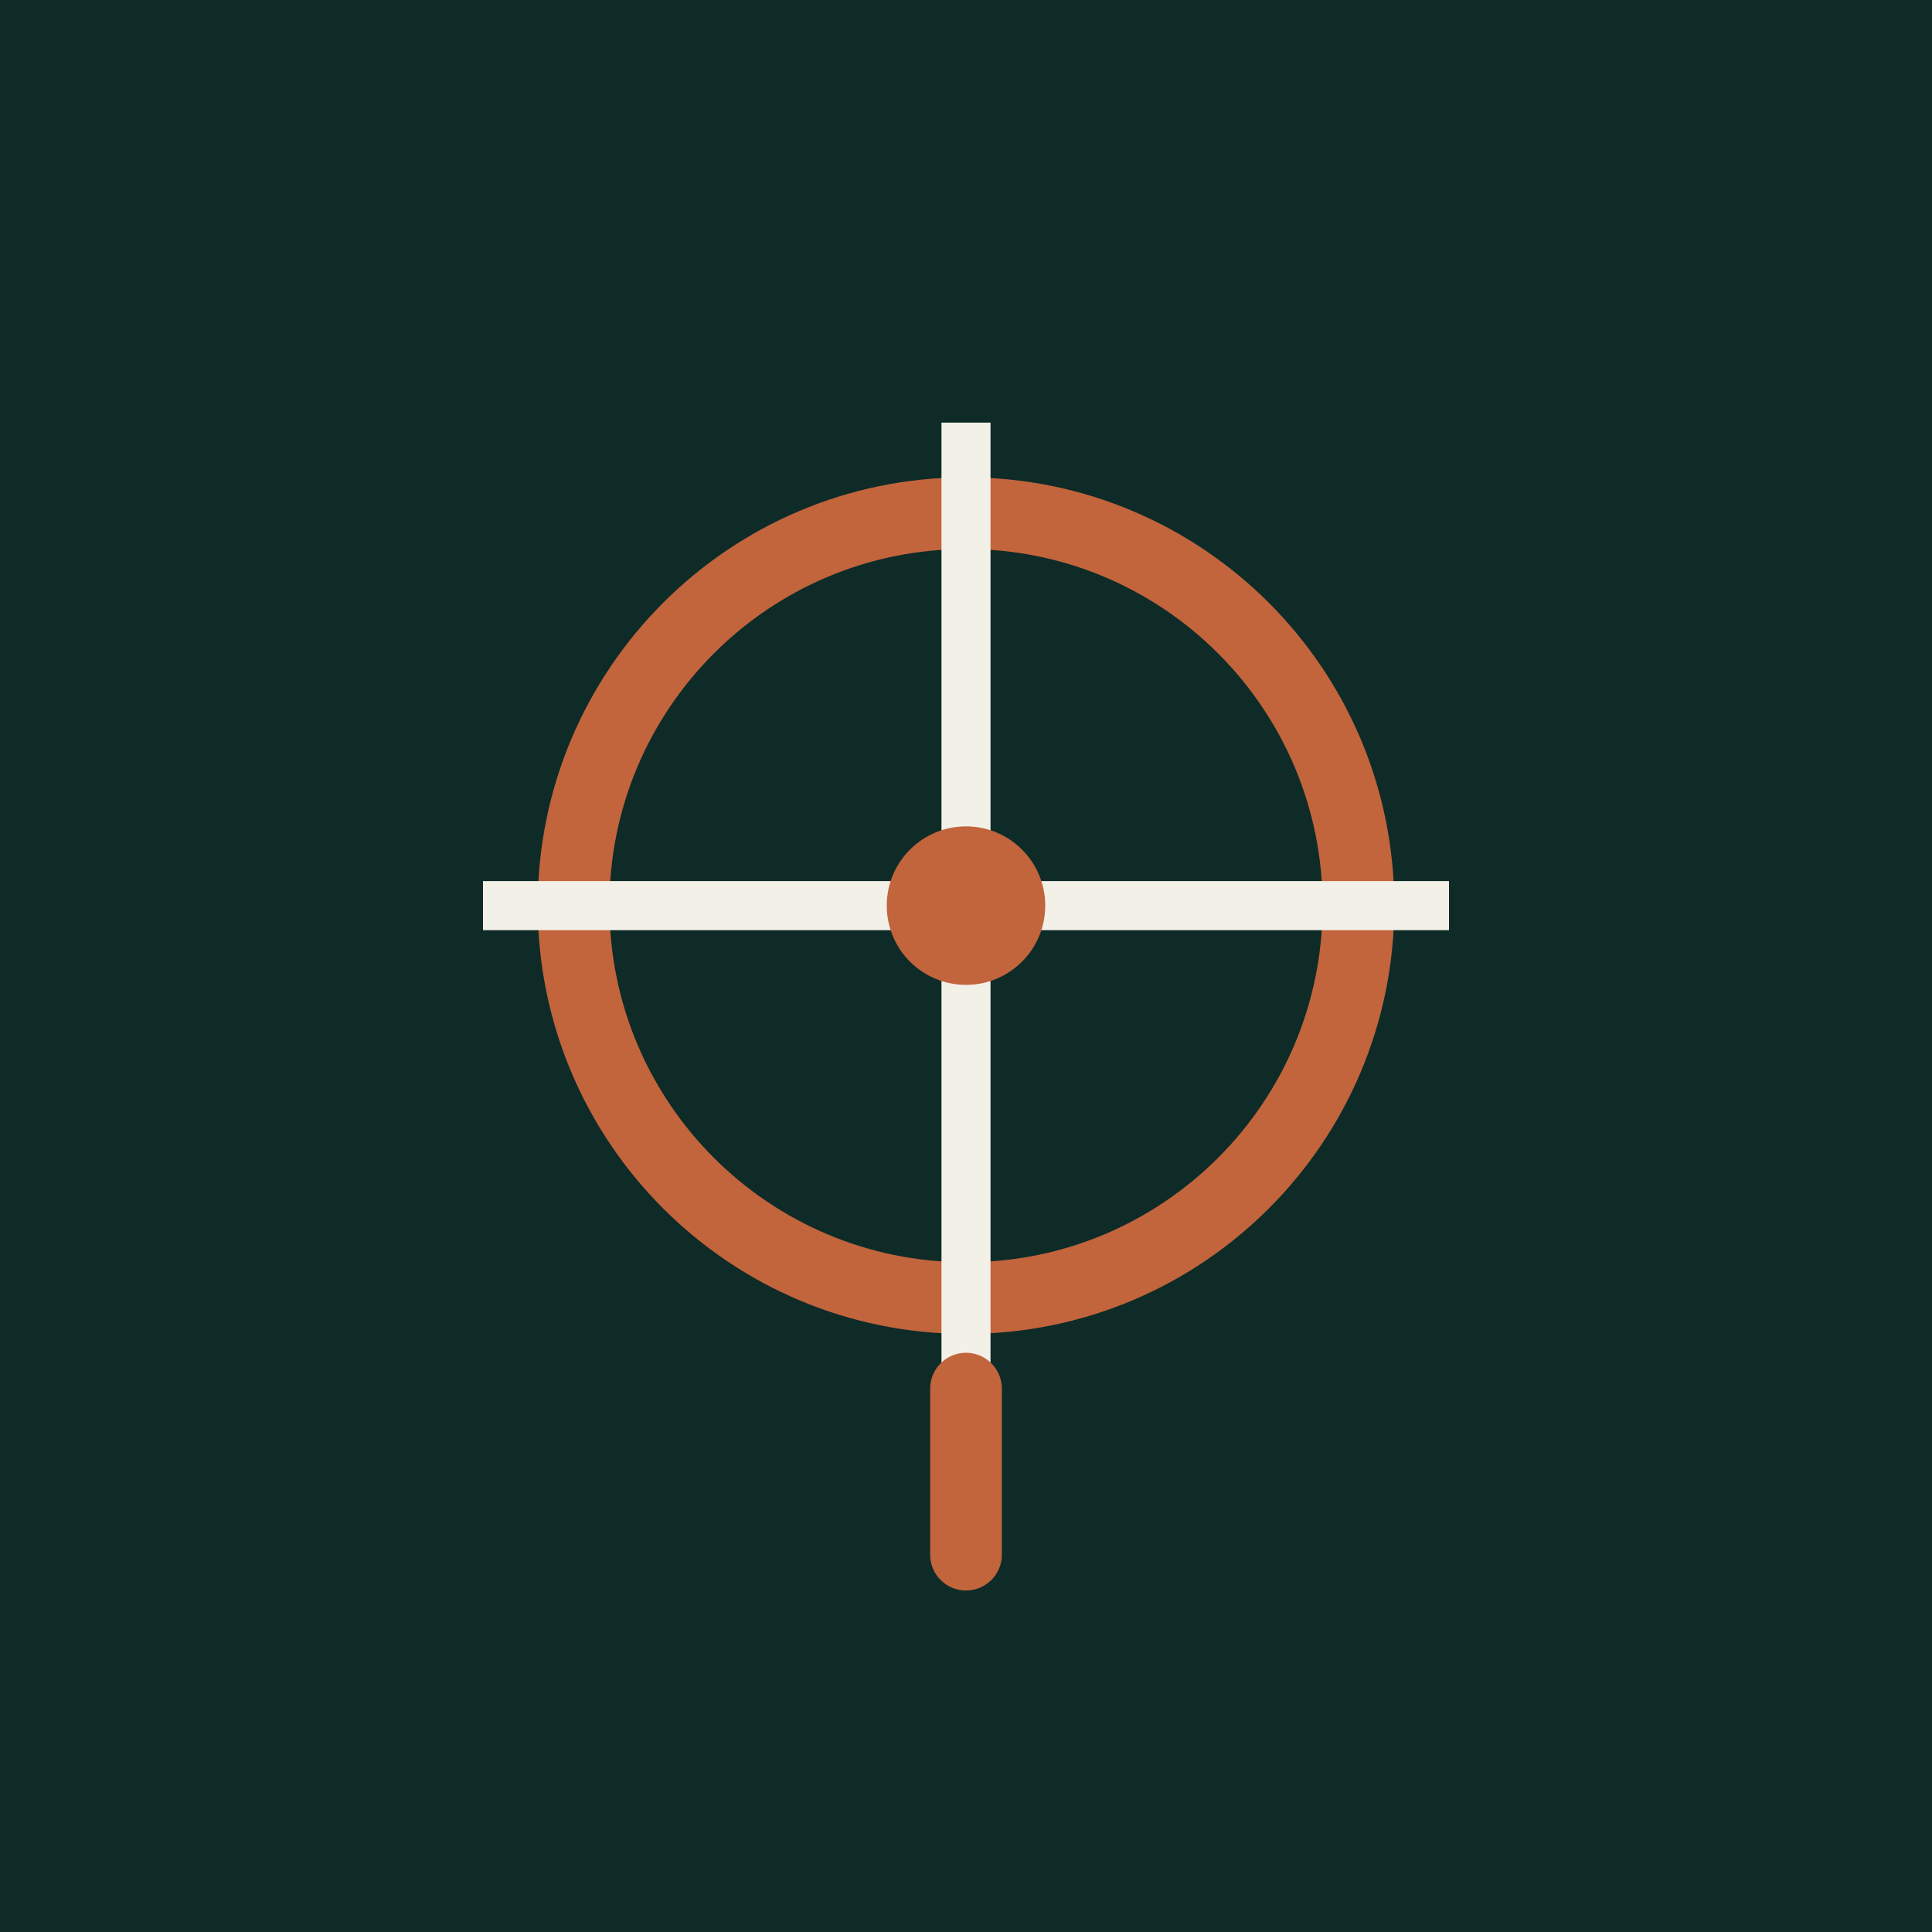
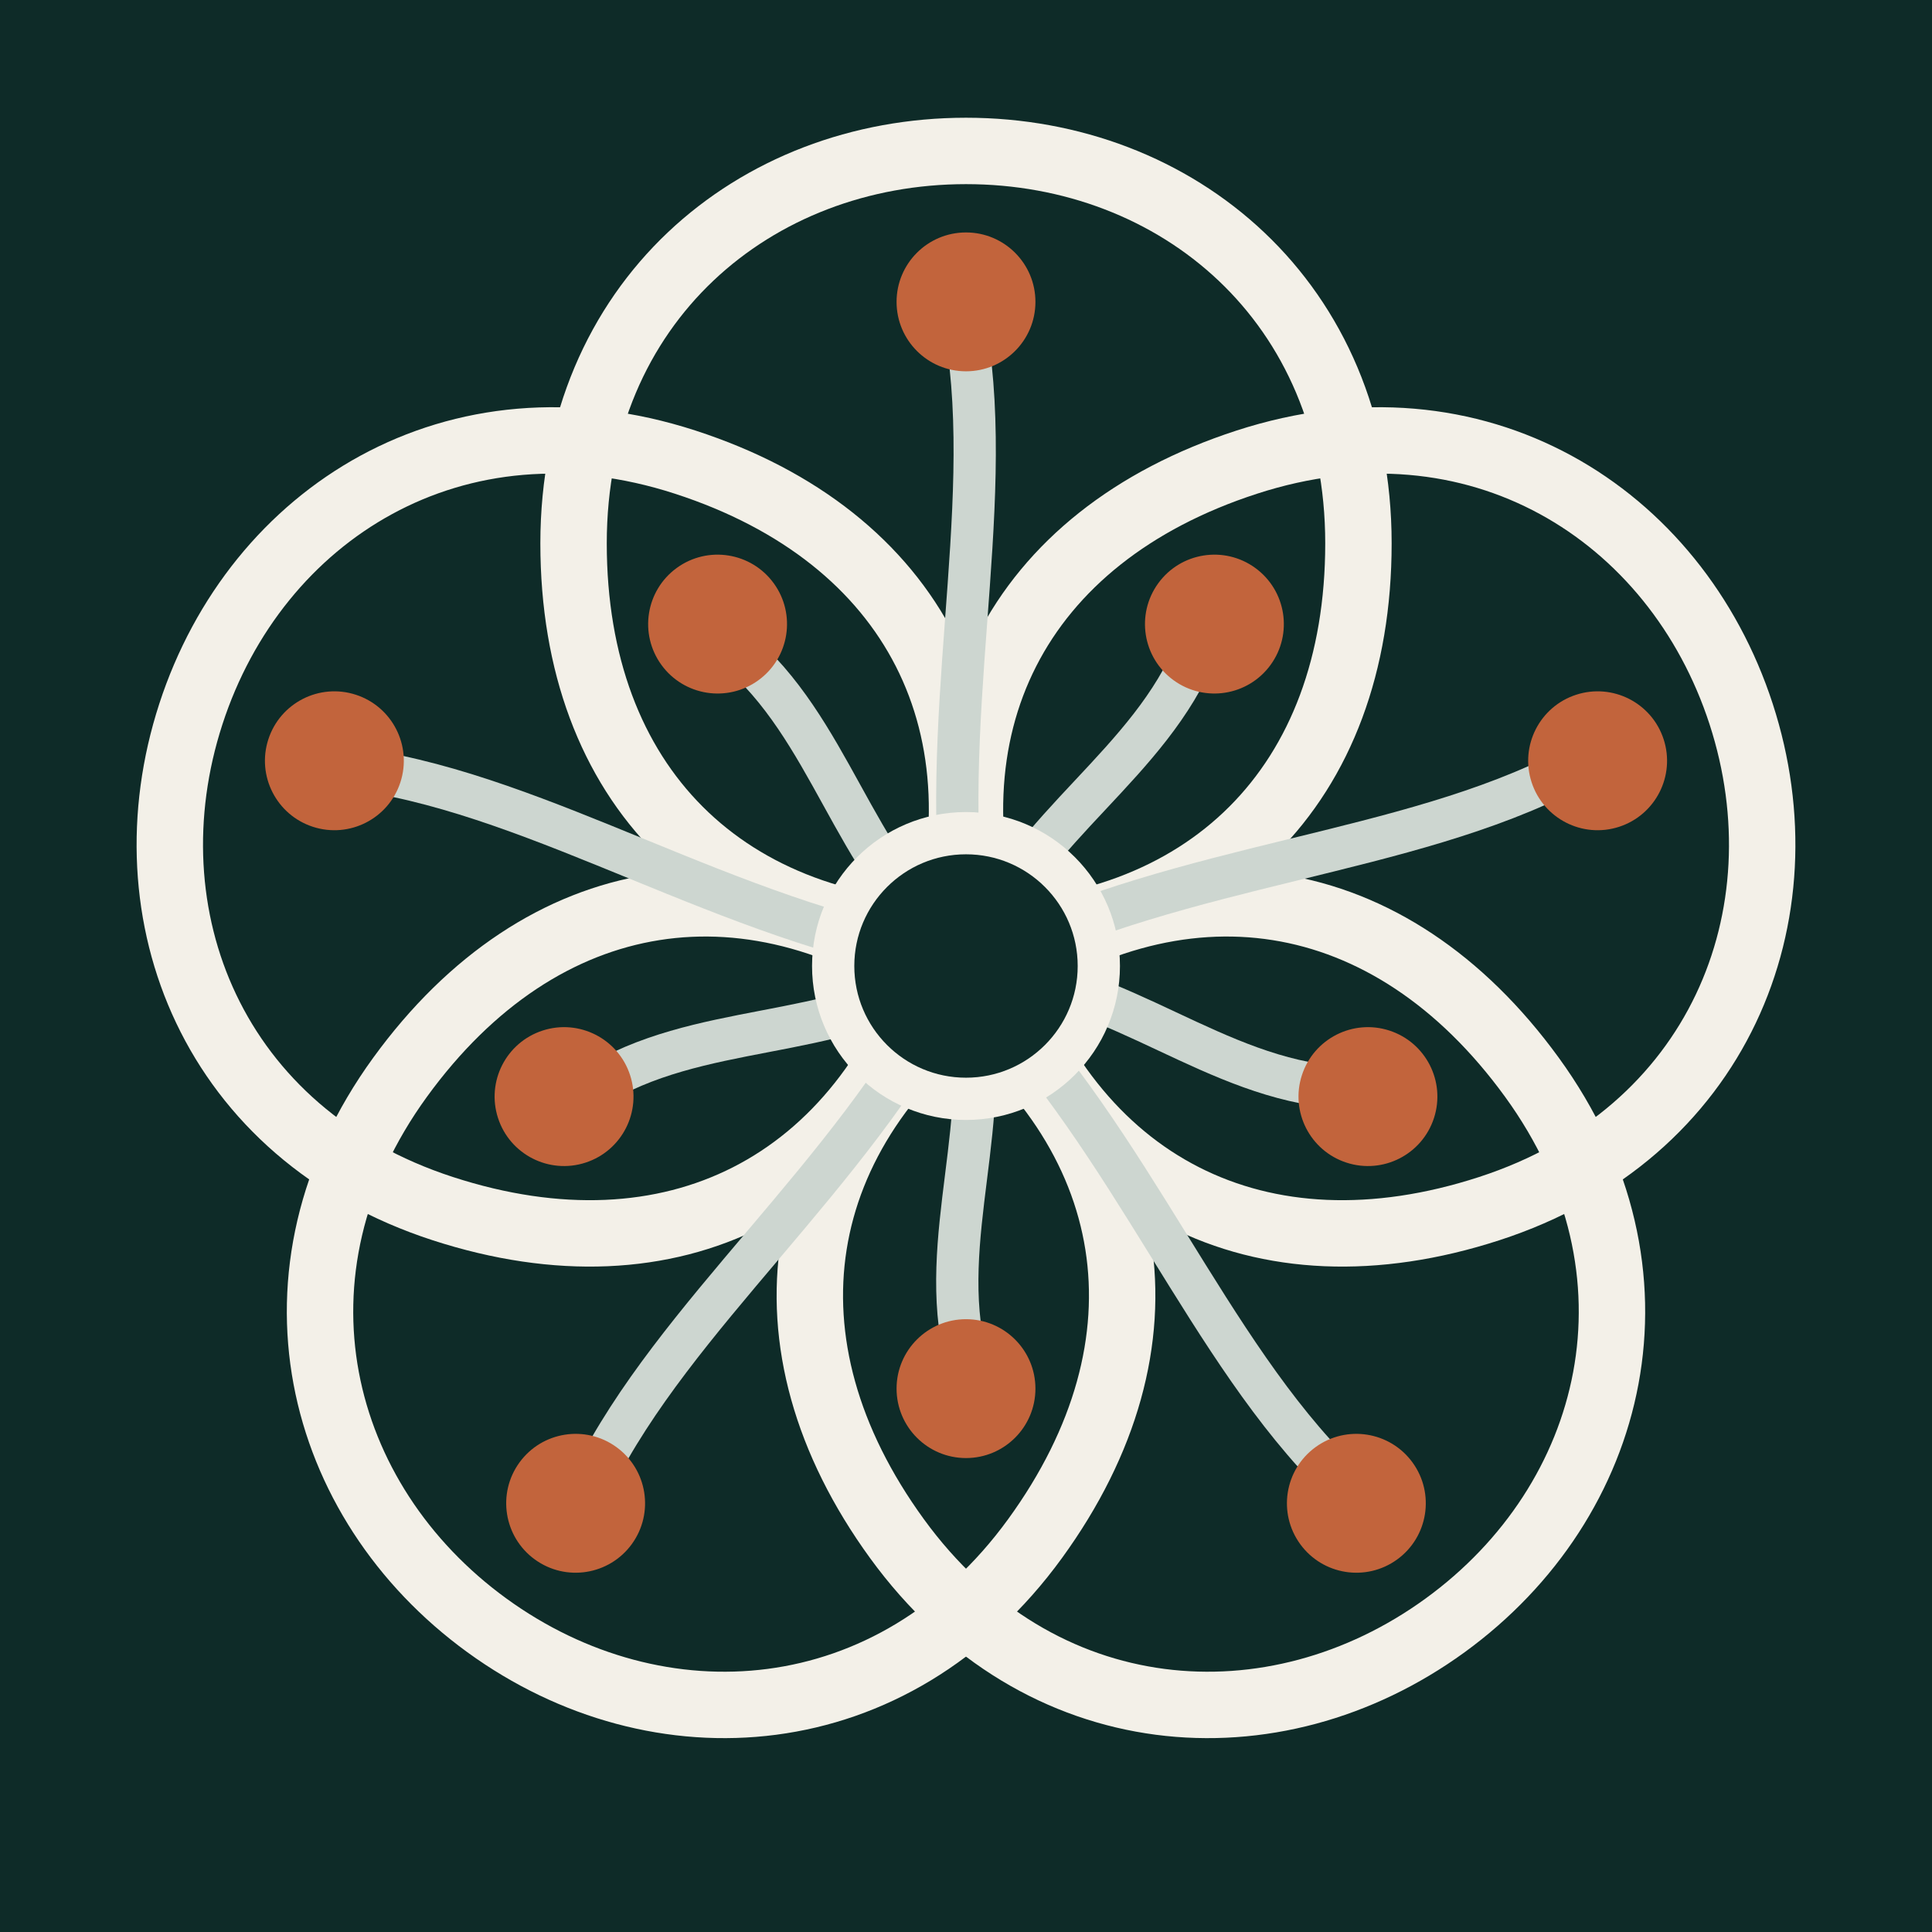
- <svg xmlns="http://www.w3.org/2000/svg" viewBox="0 0 512 512" width="512" height="512">
-   <rect width="512" height="512" fill="#0e2b28" />
-   <circle cx="256" cy="240" r="104" fill="none" stroke="#c2643c" stroke-width="19" />
-   <path d="M256 112v256M128 240h256" stroke="#f3f0e8" stroke-width="13" />
-   <circle cx="256" cy="240" r="21" fill="#c2643c" />
-   <path d="M256 368v44" stroke="#c2643c" stroke-width="19" stroke-linecap="round" />
+ <svg xmlns="http://www.w3.org/2000/svg" viewBox="0 0 64 64" width="512" height="512">
+   <rect width="64" height="64" fill="#0e2b28" />
+   <g fill="none" stroke="#f3f0e8" stroke-width="2.2" stroke-linejoin="round">
+     <path d="M32 31C24 31 19 26 19 18C19 10 25 5 32 5C39 5 45 10 45 18C45 26 40 31 32 31Z" />
+     <path d="M32 31C24 31 19 26 19 18C19 10 25 5 32 5C39 5 45 10 45 18C45 26 40 31 32 31Z" transform="rotate(72 32 32)" />
+     <path d="M32 31C24 31 19 26 19 18C19 10 25 5 32 5C39 5 45 10 45 18C45 26 40 31 32 31Z" transform="rotate(144 32 32)" />
+     <path d="M32 31C24 31 19 26 19 18C19 10 25 5 32 5C39 5 45 10 45 18C45 26 40 31 32 31Z" transform="rotate(216 32 32)" />
+     <path d="M32 31C24 31 19 26 19 18C19 10 25 5 32 5C39 5 45 10 45 18C45 26 40 31 32 31Z" transform="rotate(288 32 32)" />
+   </g>
+   <g stroke="#cdd6d0" stroke-width="1.4" stroke-linecap="round" fill="none">
+     <path d="M32 31C31 24 33 17 32 11" />
+     <path d="M32 31C31 27 33 23 32 19" transform="rotate(36 32 32)" />
+     <path d="M32 31C31 24 33 17 32 11" transform="rotate(72 32 32)" />
+     <path d="M32 31C31 27 33 23 32 19" transform="rotate(108 32 32)" />
+     <path d="M32 31C31 24 33 17 32 11" transform="rotate(144 32 32)" />
+     <path d="M32 31C31 27 33 23 32 19" transform="rotate(180 32 32)" />
+     <path d="M32 31C31 24 33 17 32 11" transform="rotate(216 32 32)" />
+     <path d="M32 31C31 27 33 23 32 19" transform="rotate(252 32 32)" />
+     <path d="M32 31C31 24 33 17 32 11" transform="rotate(288 32 32)" />
+     <path d="M32 31C31 27 33 23 32 19" transform="rotate(324 32 32)" />
+   </g>
+   <g fill="#c2643c">
+     <circle cx="32" cy="10" r="2.3" />
+     <circle cx="32" cy="18" r="2.3" transform="rotate(36 32 32)" />
+     <circle cx="32" cy="10" r="2.3" transform="rotate(72 32 32)" />
+     <circle cx="32" cy="18" r="2.3" transform="rotate(108 32 32)" />
+     <circle cx="32" cy="10" r="2.3" transform="rotate(144 32 32)" />
+     <circle cx="32" cy="18" r="2.3" transform="rotate(180 32 32)" />
+     <circle cx="32" cy="10" r="2.3" transform="rotate(216 32 32)" />
+     <circle cx="32" cy="18" r="2.3" transform="rotate(252 32 32)" />
+     <circle cx="32" cy="10" r="2.3" transform="rotate(288 32 32)" />
+     <circle cx="32" cy="18" r="2.3" transform="rotate(324 32 32)" />
+   </g>
+   <circle cx="32" cy="32" r="4.4" fill="#0e2b28" stroke="#f3f0e8" stroke-width="1.4" />
</svg>
